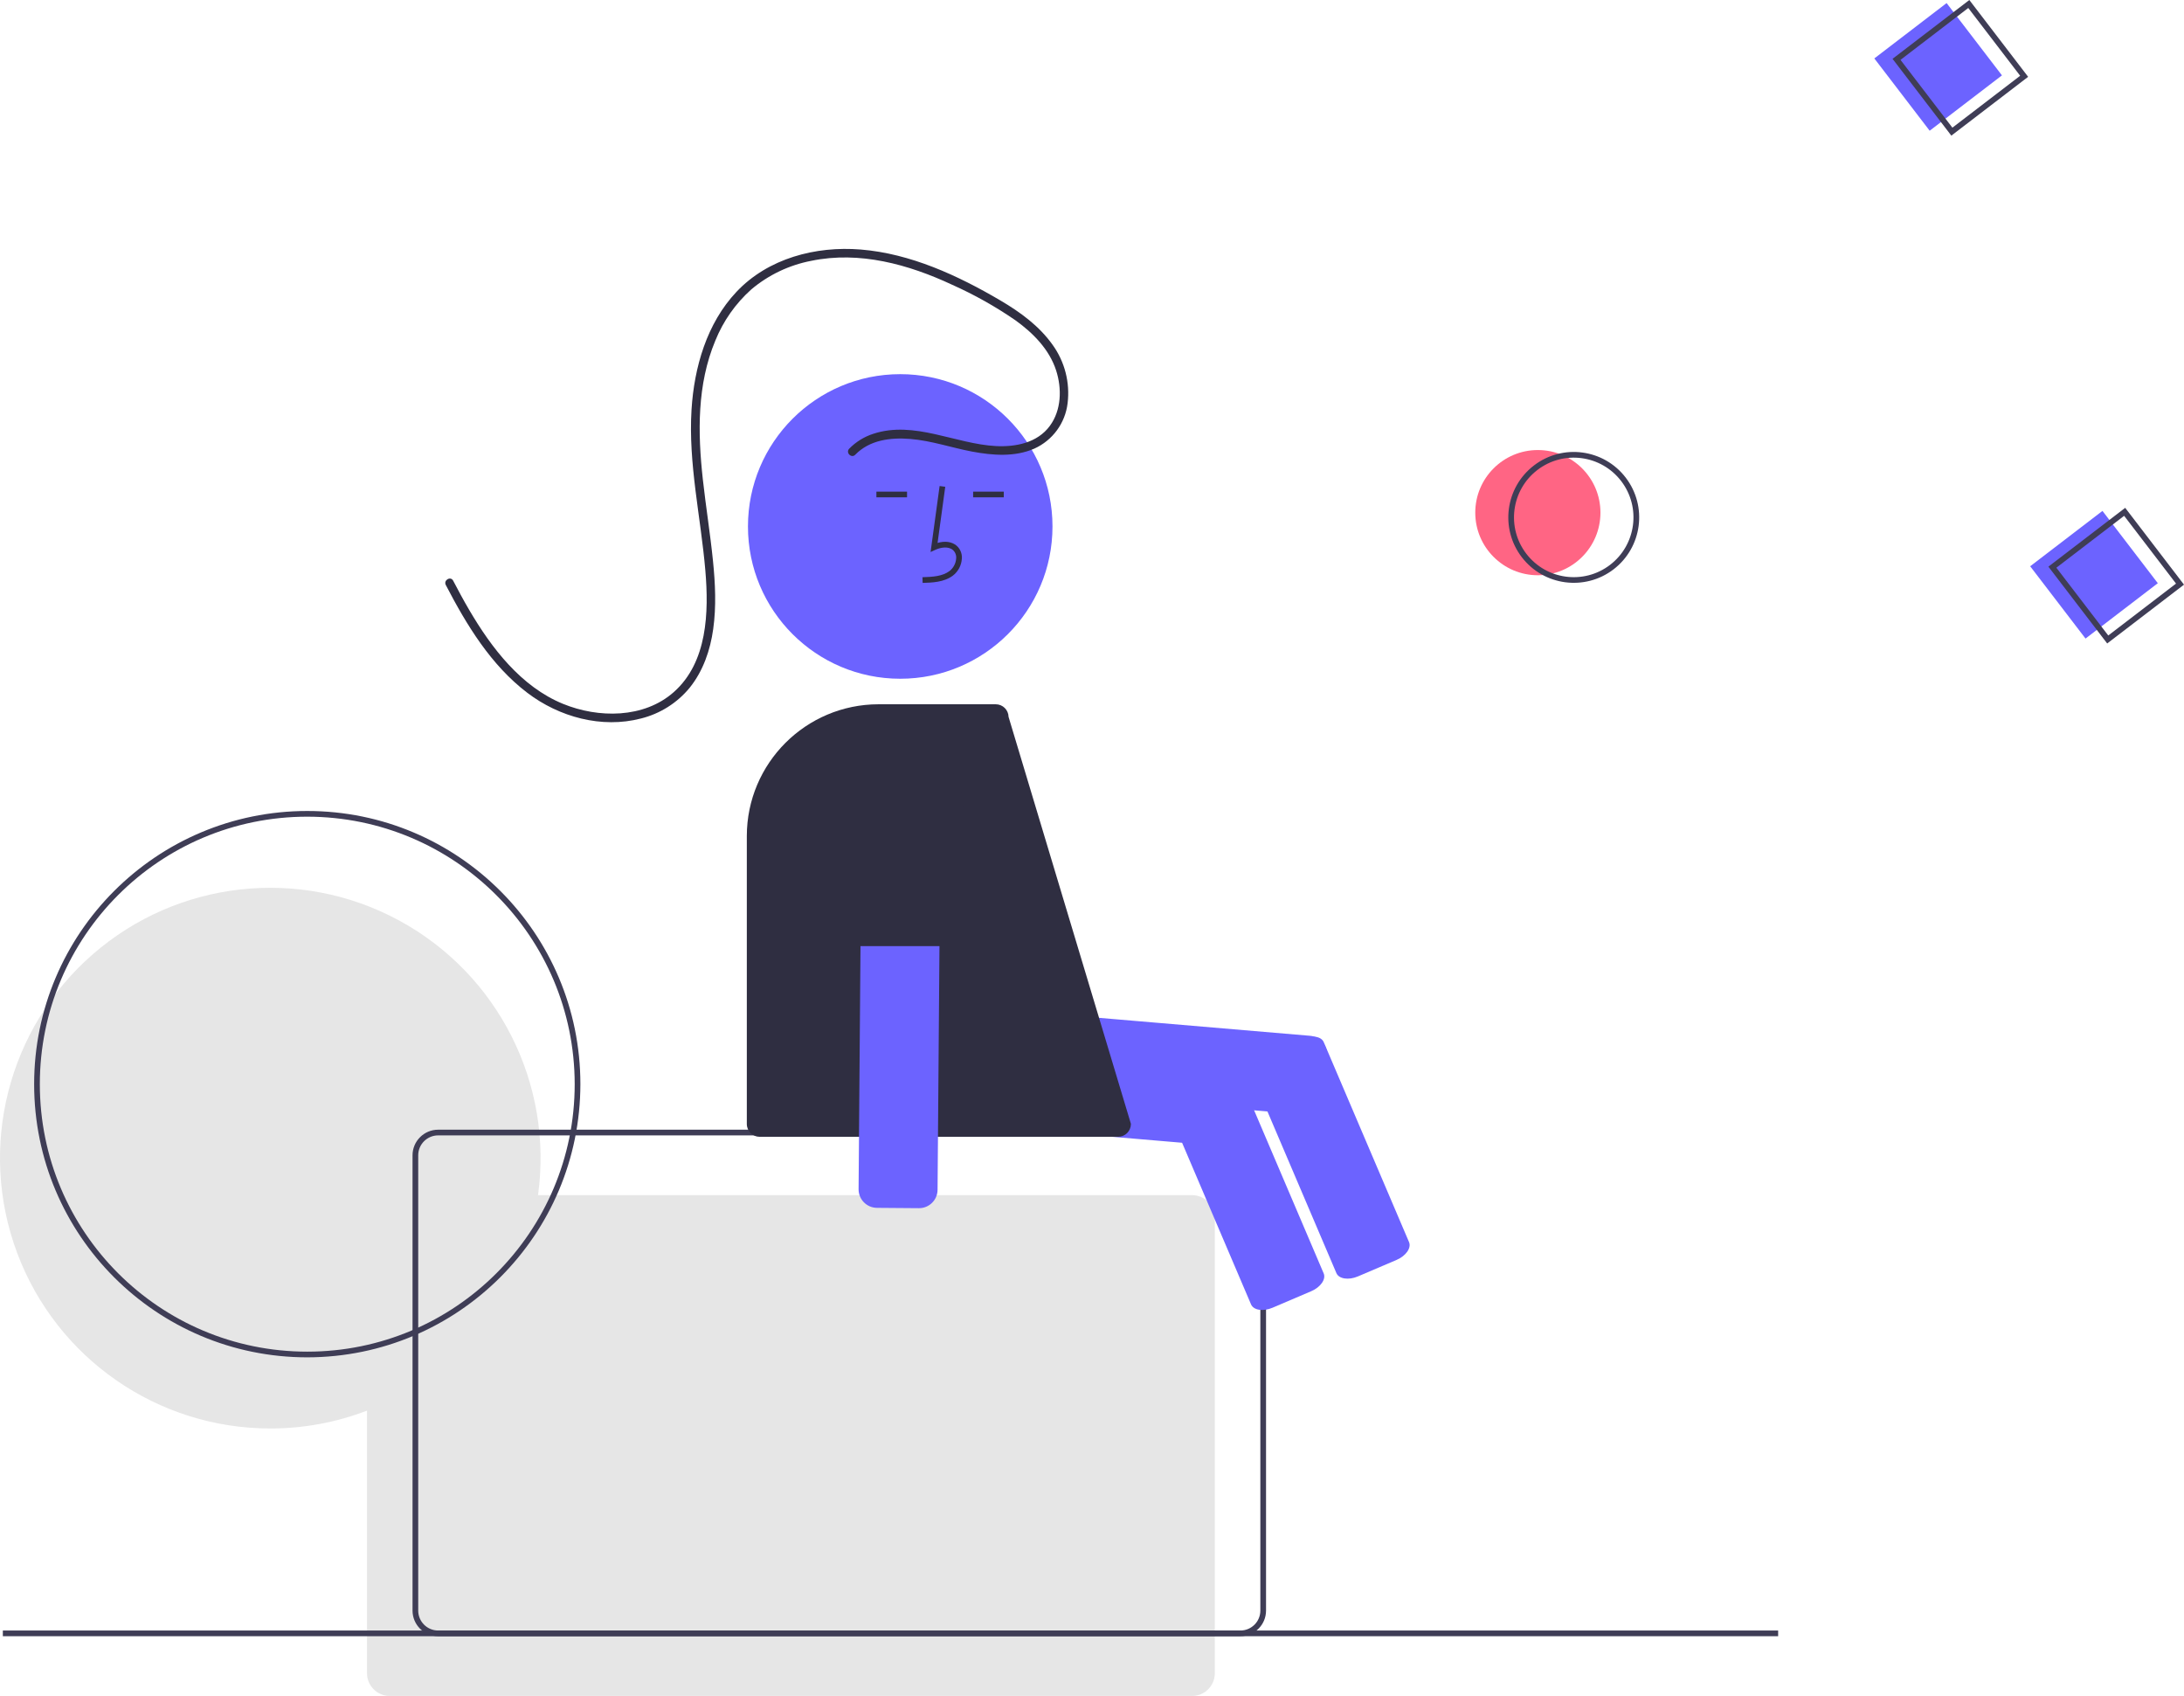
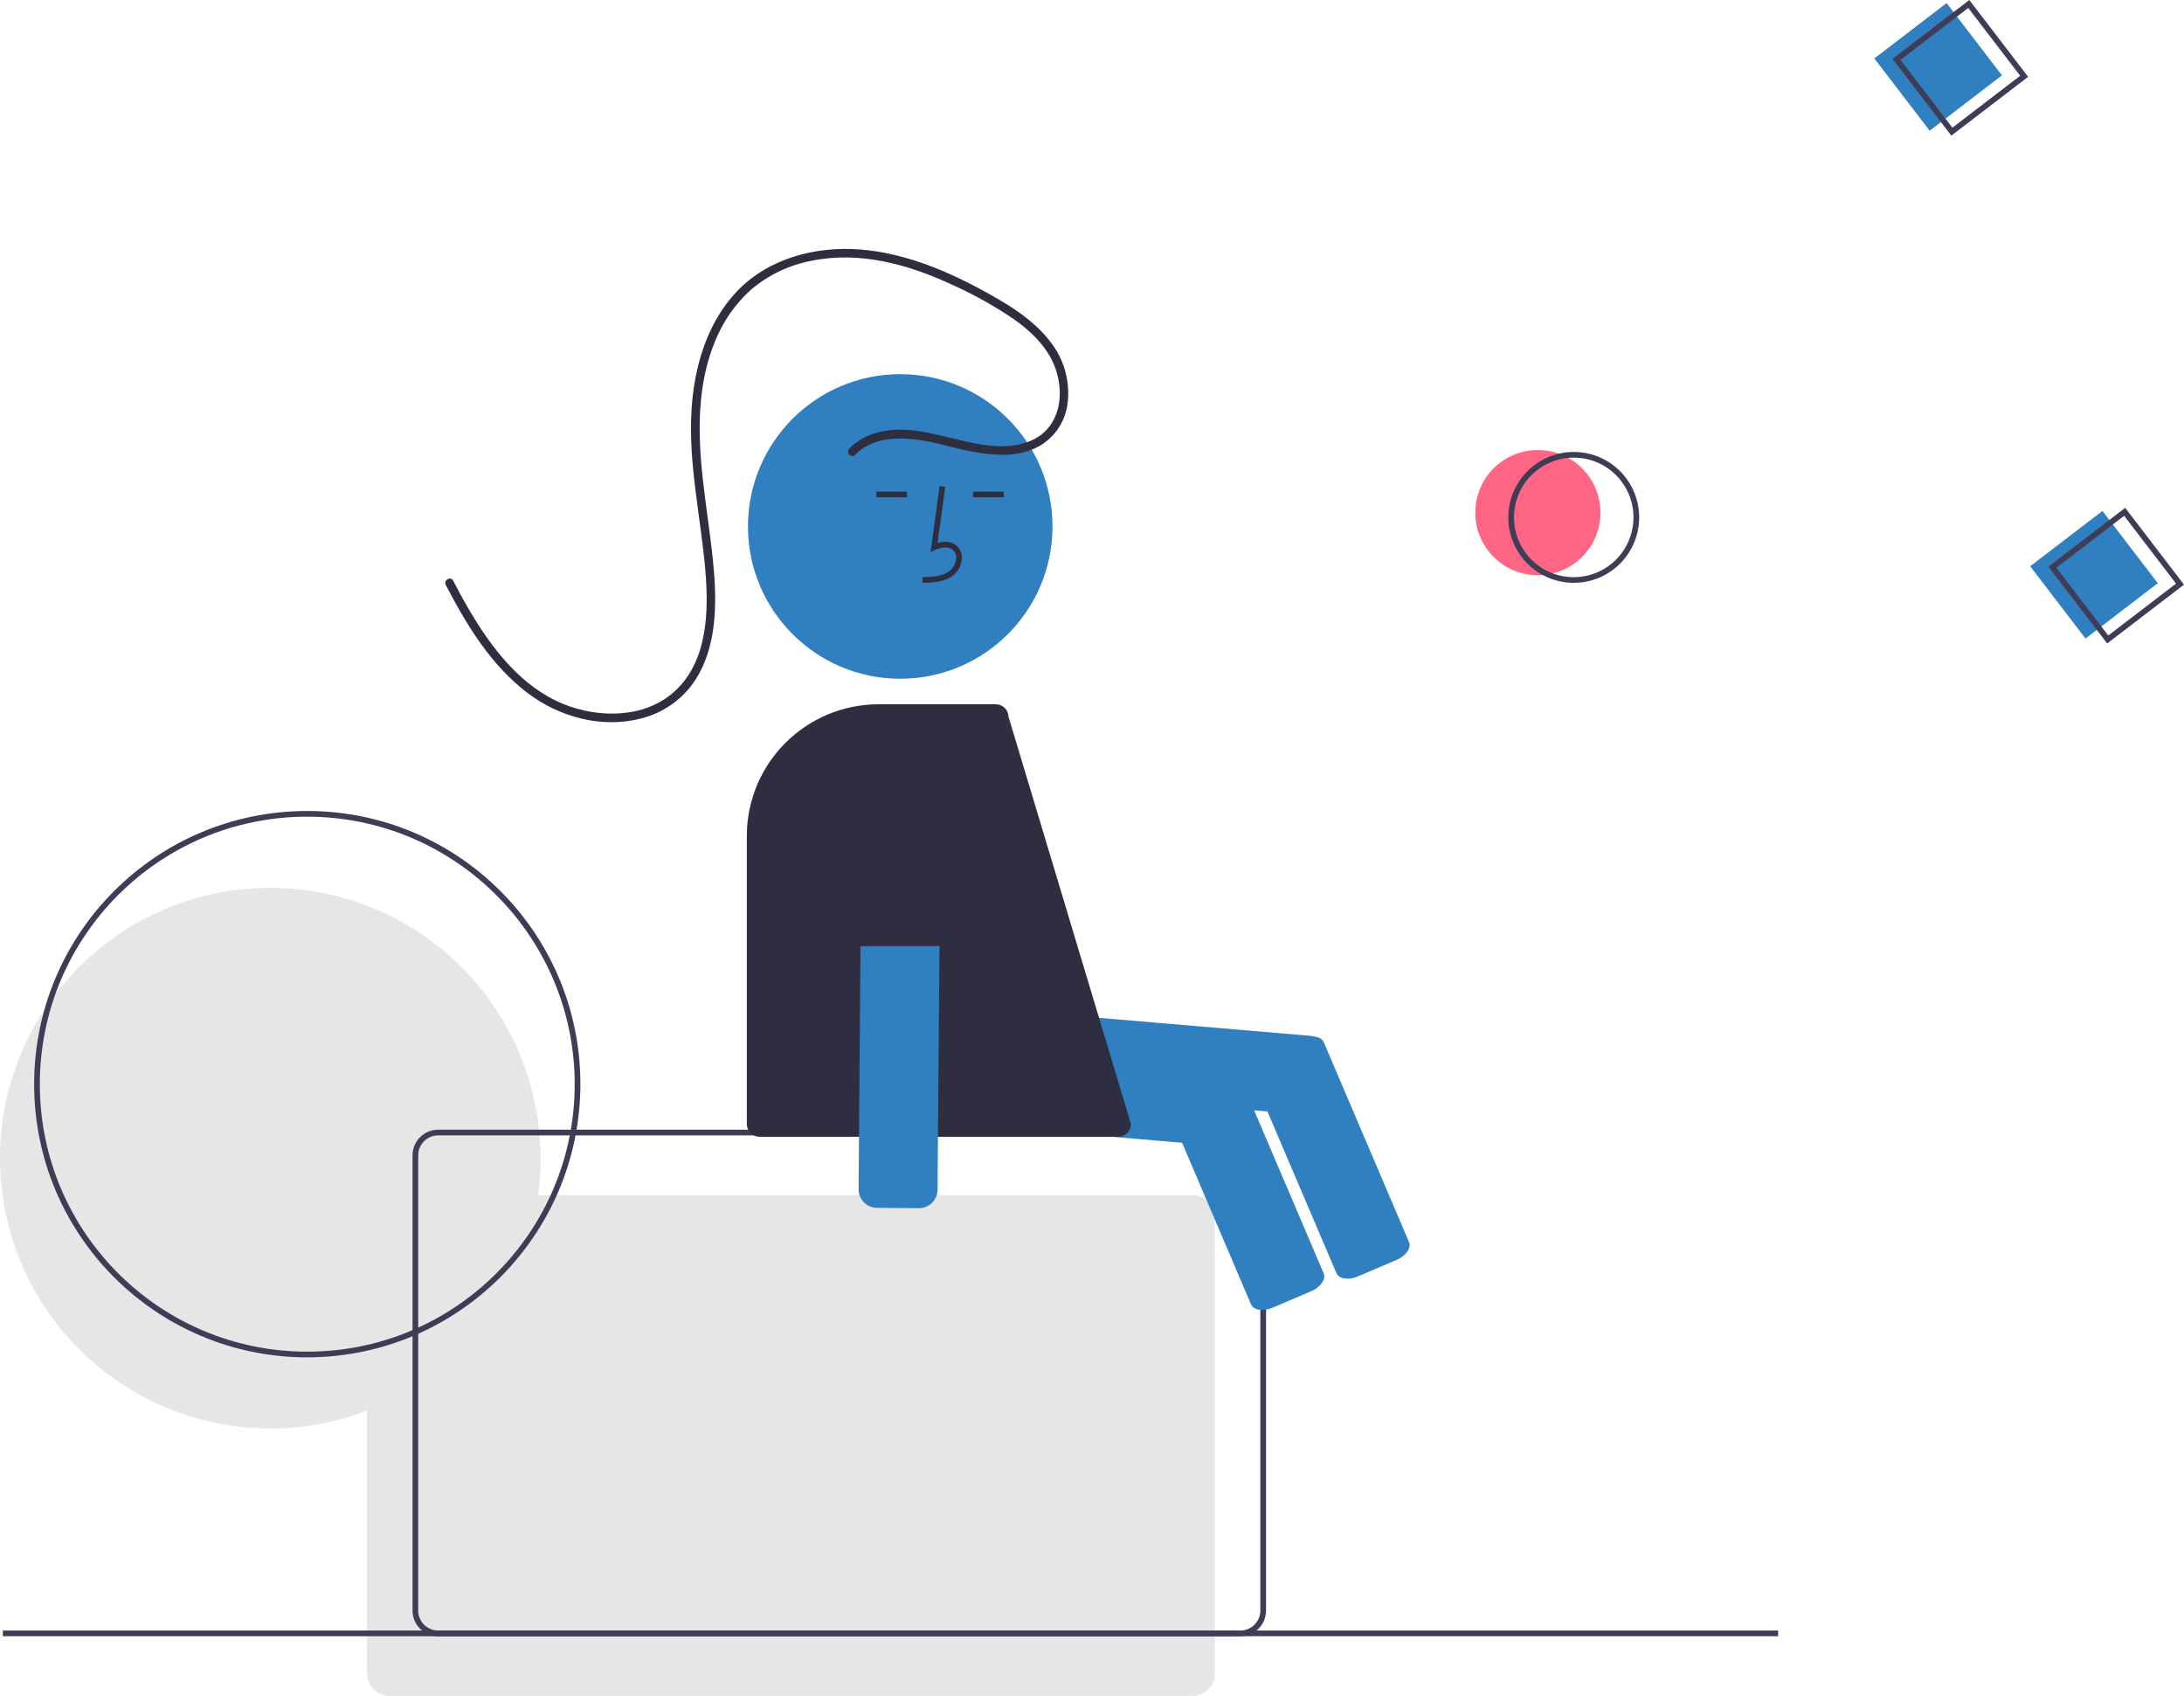
<svg xmlns="http://www.w3.org/2000/svg" id="ace05a6f-f1ac-4978-a3bb-3e2345b819e7" data-name="Layer 1" width="767.655" height="595.996" viewBox="0 0 767.655 595.996">
-   <path d="M682.612,523.032l-1.251,14.707a6.508,6.508,0,0,1-7.028,5.926l-122.571-10.428a6.508,6.508,0,0,1-5.926-7.028l1.251-14.707a6.508,6.508,0,0,1,7.028-5.926l122.571,10.428A6.508,6.508,0,0,1,682.612,523.032Z" transform="translate(-216.1727 -152.0021)" fill="#6c63ff" />
-   <path d="M707.042,594.767l-13.576,5.792c-3.296,1.406-6.689.885-7.563-1.163l-29.984-70.278c-.874-2.048,1.098-4.858,4.394-6.264l13.576-5.792c3.296-1.406,6.689-.885,7.563,1.163l29.984,70.278C712.31,590.55,710.338,593.36,707.042,594.767Z" transform="translate(-216.1727 -152.0021)" fill="#6c63ff" />
+   <path d="M682.612,523.032l-1.251,14.707a6.508,6.508,0,0,1-7.028,5.926l-122.571-10.428a6.508,6.508,0,0,1-5.926-7.028l1.251-14.707a6.508,6.508,0,0,1,7.028-5.926l122.571,10.428A6.508,6.508,0,0,1,682.612,523.032Z" transform="translate(-216.1727 -152.0021)" fill="#307fc1" />
+   <path d="M707.042,594.767l-13.576,5.792c-3.296,1.406-6.689.885-7.563-1.163l-29.984-70.278c-.874-2.048,1.098-4.858,4.394-6.264l13.576-5.792c3.296-1.406,6.689-.885,7.563,1.163l29.984,70.278C712.31,590.55,710.338,593.36,707.042,594.767Z" transform="translate(-216.1727 -152.0021)" fill="#307fc1" />
  <path d="M635.173,571.998H405.284a95.002,95.002,0,1,0-94.111,82,94.764,94.764,0,0,0,34-6.272v92.272a8,8,0,0,0,8,8h282a8,8,0,0,0,8-8v-160A8,8,0,0,0,635.173,571.998Z" transform="translate(-216.1727 -152.0021)" fill="#e6e6e6" />
  <path d="M652.173,726.998h-282a9.01,9.01,0,0,1-9-9v-160a9.01,9.01,0,0,1,9-9h282a9.01,9.01,0,0,1,9,9v160A9.01,9.01,0,0,1,652.173,726.998Zm-282-176a7.008,7.008,0,0,0-7,7v160a7.008,7.008,0,0,0,7,7h282a7.008,7.008,0,0,0,7-7v-160a7.008,7.008,0,0,0-7-7Z" transform="translate(-216.1727 -152.0021)" fill="#3f3d56" />
-   <path d="M652.612,534.032l-1.251,14.707a6.508,6.508,0,0,1-7.028,5.926l-122.571-10.428a6.508,6.508,0,0,1-5.926-7.028l1.251-14.707a6.508,6.508,0,0,1,7.028-5.926l122.571,10.428A6.508,6.508,0,0,1,652.612,534.032Z" transform="translate(-216.1727 -152.0021)" fill="#6c63ff" />
-   <path d="M677.042,605.767l-13.576,5.792c-3.296,1.406-6.689.885-7.563-1.163l-29.984-70.278c-.874-2.048,1.098-4.858,4.394-6.264l13.576-5.792c3.296-1.406,6.689-.885,7.563,1.163l29.984,70.278C682.31,601.55,680.338,604.36,677.042,605.767Z" transform="translate(-216.1727 -152.0021)" fill="#6c63ff" />
-   <rect x="881.41" y="159.512" width="32" height="32" transform="translate(-137.9895 429.7324) rotate(-37.44104)" fill="#6c63ff" />
+   <path d="M652.612,534.032l-1.251,14.707a6.508,6.508,0,0,1-7.028,5.926l-122.571-10.428a6.508,6.508,0,0,1-5.926-7.028l1.251-14.707a6.508,6.508,0,0,1,7.028-5.926l122.571,10.428A6.508,6.508,0,0,1,652.612,534.032Z" transform="translate(-216.1727 -152.0021)" fill="#307fc1" />
+   <path d="M677.042,605.767l-13.576,5.792c-3.296,1.406-6.689.885-7.563-1.163l-29.984-70.278c-.874-2.048,1.098-4.858,4.394-6.264l13.576-5.792c3.296-1.406,6.689-.885,7.563,1.163l29.984,70.278C682.31,601.55,680.338,604.36,677.042,605.767Z" transform="translate(-216.1727 -152.0021)" fill="#307fc1" />
+   <rect x="881.41" y="159.512" width="32" height="32" transform="translate(-137.9895 429.7324) rotate(-37.44104)" fill="#307fc1" />
  <circle cx="540.541" cy="180.152" r="22" fill="#ff6584" />
  <path d="M751.069,347.812a23,23,0,1,1,32.244,4.279A23.026,23.026,0,0,1,751.069,347.812Zm34.935-26.75a21,21,0,1,0-3.907,29.44A21.024,21.024,0,0,0,786.004,321.062Z" transform="translate(-216.1727 -152.0021)" fill="#3f3d56" />
  <path d="M902.05,199.668l-20.67-26.995,26.995-20.67,20.67,26.995Zm-17.866-26.623,18.238,23.819,23.819-18.238L908.003,154.806Z" transform="translate(-216.1727 -152.0021)" fill="#3f3d56" />
-   <rect x="936.191" y="337.975" width="32" height="32" transform="translate(-235.1989 499.8036) rotate(-37.44104)" fill="#6c63ff" />
+   <rect x="936.191" y="337.975" width="32" height="32" transform="translate(-235.1989 499.8036) rotate(-37.44104)" fill="#307fc1" />
  <path d="M956.832,378.13,936.162,351.135l26.995-20.67,20.67,26.995Zm-17.866-26.623,18.238,23.819,23.819-18.238L962.785,333.269Z" transform="translate(-216.1727 -152.0021)" fill="#3f3d56" />
  <rect x="1" y="572.996" width="624" height="2" fill="#3f3d56" />
  <path d="M324.173,628.998a96,96,0,1,1,96-96A96.109,96.109,0,0,1,324.173,628.998Zm0-190a94,94,0,1,0,94,94A94.106,94.106,0,0,0,324.173,438.998Z" transform="translate(-216.1727 -152.0021)" fill="#3f3d56" />
-   <circle cx="316.421" cy="185.006" r="53.519" fill="#6c63ff" />
+   <circle cx="316.421" cy="185.006" r="53.519" fill="#307fc1" />
  <path d="M540.47,356.845l-.056-2c3.721-.104,7.001-.337,9.466-2.138a6.148,6.148,0,0,0,2.381-4.528,3.514,3.514,0,0,0-1.153-2.895c-1.636-1.382-4.269-.935-6.188-.055l-1.655.759,3.173-23.19,1.981.271-2.699,19.727c2.607-.767,5.023-.437,6.678.961a5.471,5.471,0,0,1,1.86,4.492,8.133,8.133,0,0,1-3.2,6.073C547.893,356.637,543.777,356.752,540.47,356.845Z" transform="translate(-216.1727 -152.0021)" fill="#2f2e41" />
  <rect x="342.047" y="172.768" width="10.771" height="2" fill="#2f2e41" />
  <rect x="308.047" y="172.768" width="10.771" height="2" fill="#2f2e41" />
  <path d="M609.173,551.498h-126a4.505,4.505,0,0,1-4.5-4.5V445.777A46.332,46.332,0,0,1,524.952,399.498h41.221a4.505,4.505,0,0,1,4.5,4.425l43,143.002v.073A4.505,4.505,0,0,1,609.173,551.498Z" transform="translate(-216.1727 -152.0021)" fill="#2f2e41" />
-   <path d="M525.475,440.453l14.759.116a6.508,6.508,0,0,1,6.449,6.551l-.967,123.01a6.508,6.508,0,0,1-6.551,6.449l-14.759-.116a6.508,6.508,0,0,1-6.449-6.551l.967-123.01A6.508,6.508,0,0,1,525.475,440.453Z" transform="translate(-216.1727 -152.0021)" fill="#6c63ff" />
+   <path d="M525.475,440.453l14.759.116a6.508,6.508,0,0,1,6.449,6.551l-.967,123.01a6.508,6.508,0,0,1-6.551,6.449l-14.759-.116a6.508,6.508,0,0,1-6.449-6.551l.967-123.01A6.508,6.508,0,0,1,525.475,440.453Z" transform="translate(-216.1727 -152.0021)" fill="#307fc1" />
  <path d="M510.673,435.498a22,22,0,1,1,44,0v49h-44Z" transform="translate(-216.1727 -152.0021)" fill="#2f2e41" />
  <path d="M516.785,311.802c5.069-5.216,12.433-6.112,19.362-5.545,7.421.608,14.452,3.073,21.731,4.444,7.18,1.352,14.964,1.958,21.826-1.037a20.091,20.091,0,0,0,11.723-15.979,29.036,29.036,0,0,0-5.257-20.479c-4.7-6.641-11.377-11.506-18.318-15.589-14.962-8.802-31.644-16.504-49.15-17.928-15.804-1.285-32.563,3.082-43.681,14.886-10.422,11.064-14.858,26.506-15.781,41.376-1.177,18.979,3.252,37.722,4.855,56.541,1.247,14.643.78,32.223-11.112,42.739-10.519,9.302-26.536,9.191-38.938,4.109-14.741-6.04-25.084-19.598-32.908-32.923-1.992-3.392-3.864-6.853-5.679-10.342-.891-1.713-3.481-.198-2.59,1.514,7.321,14.07,15.838,28.124,28.644,37.874,11.197,8.525,26.138,12.631,39.979,9.028a32.25,32.25,0,0,0,17.098-10.805c4.744-5.91,7.233-13.182,8.271-20.622,1.112-7.963.724-15.988-.081-23.96-.969-9.597-2.515-19.125-3.573-28.711-1.802-16.327-2.051-33.272,4.401-48.698a48.551,48.551,0,0,1,12.631-17.98A46.216,46.216,0,0,1,501.324,243.661c16.959-3.519,34.199,1.246,49.551,8.426a139.428,139.428,0,0,1,22.157,12.433c6.197,4.436,11.969,10.245,14.357,17.653,2.057,6.384,1.886,13.941-2.216,19.508-4.384,5.949-11.981,7.435-18.946,7.077-14.307-.736-28.724-9.05-43.12-4.305a20.744,20.744,0,0,0-8.444,5.228c-1.346,1.385.773,3.509,2.121,2.121Z" transform="translate(-216.1727 -152.0021)" fill="#2f2e41" />
</svg>
